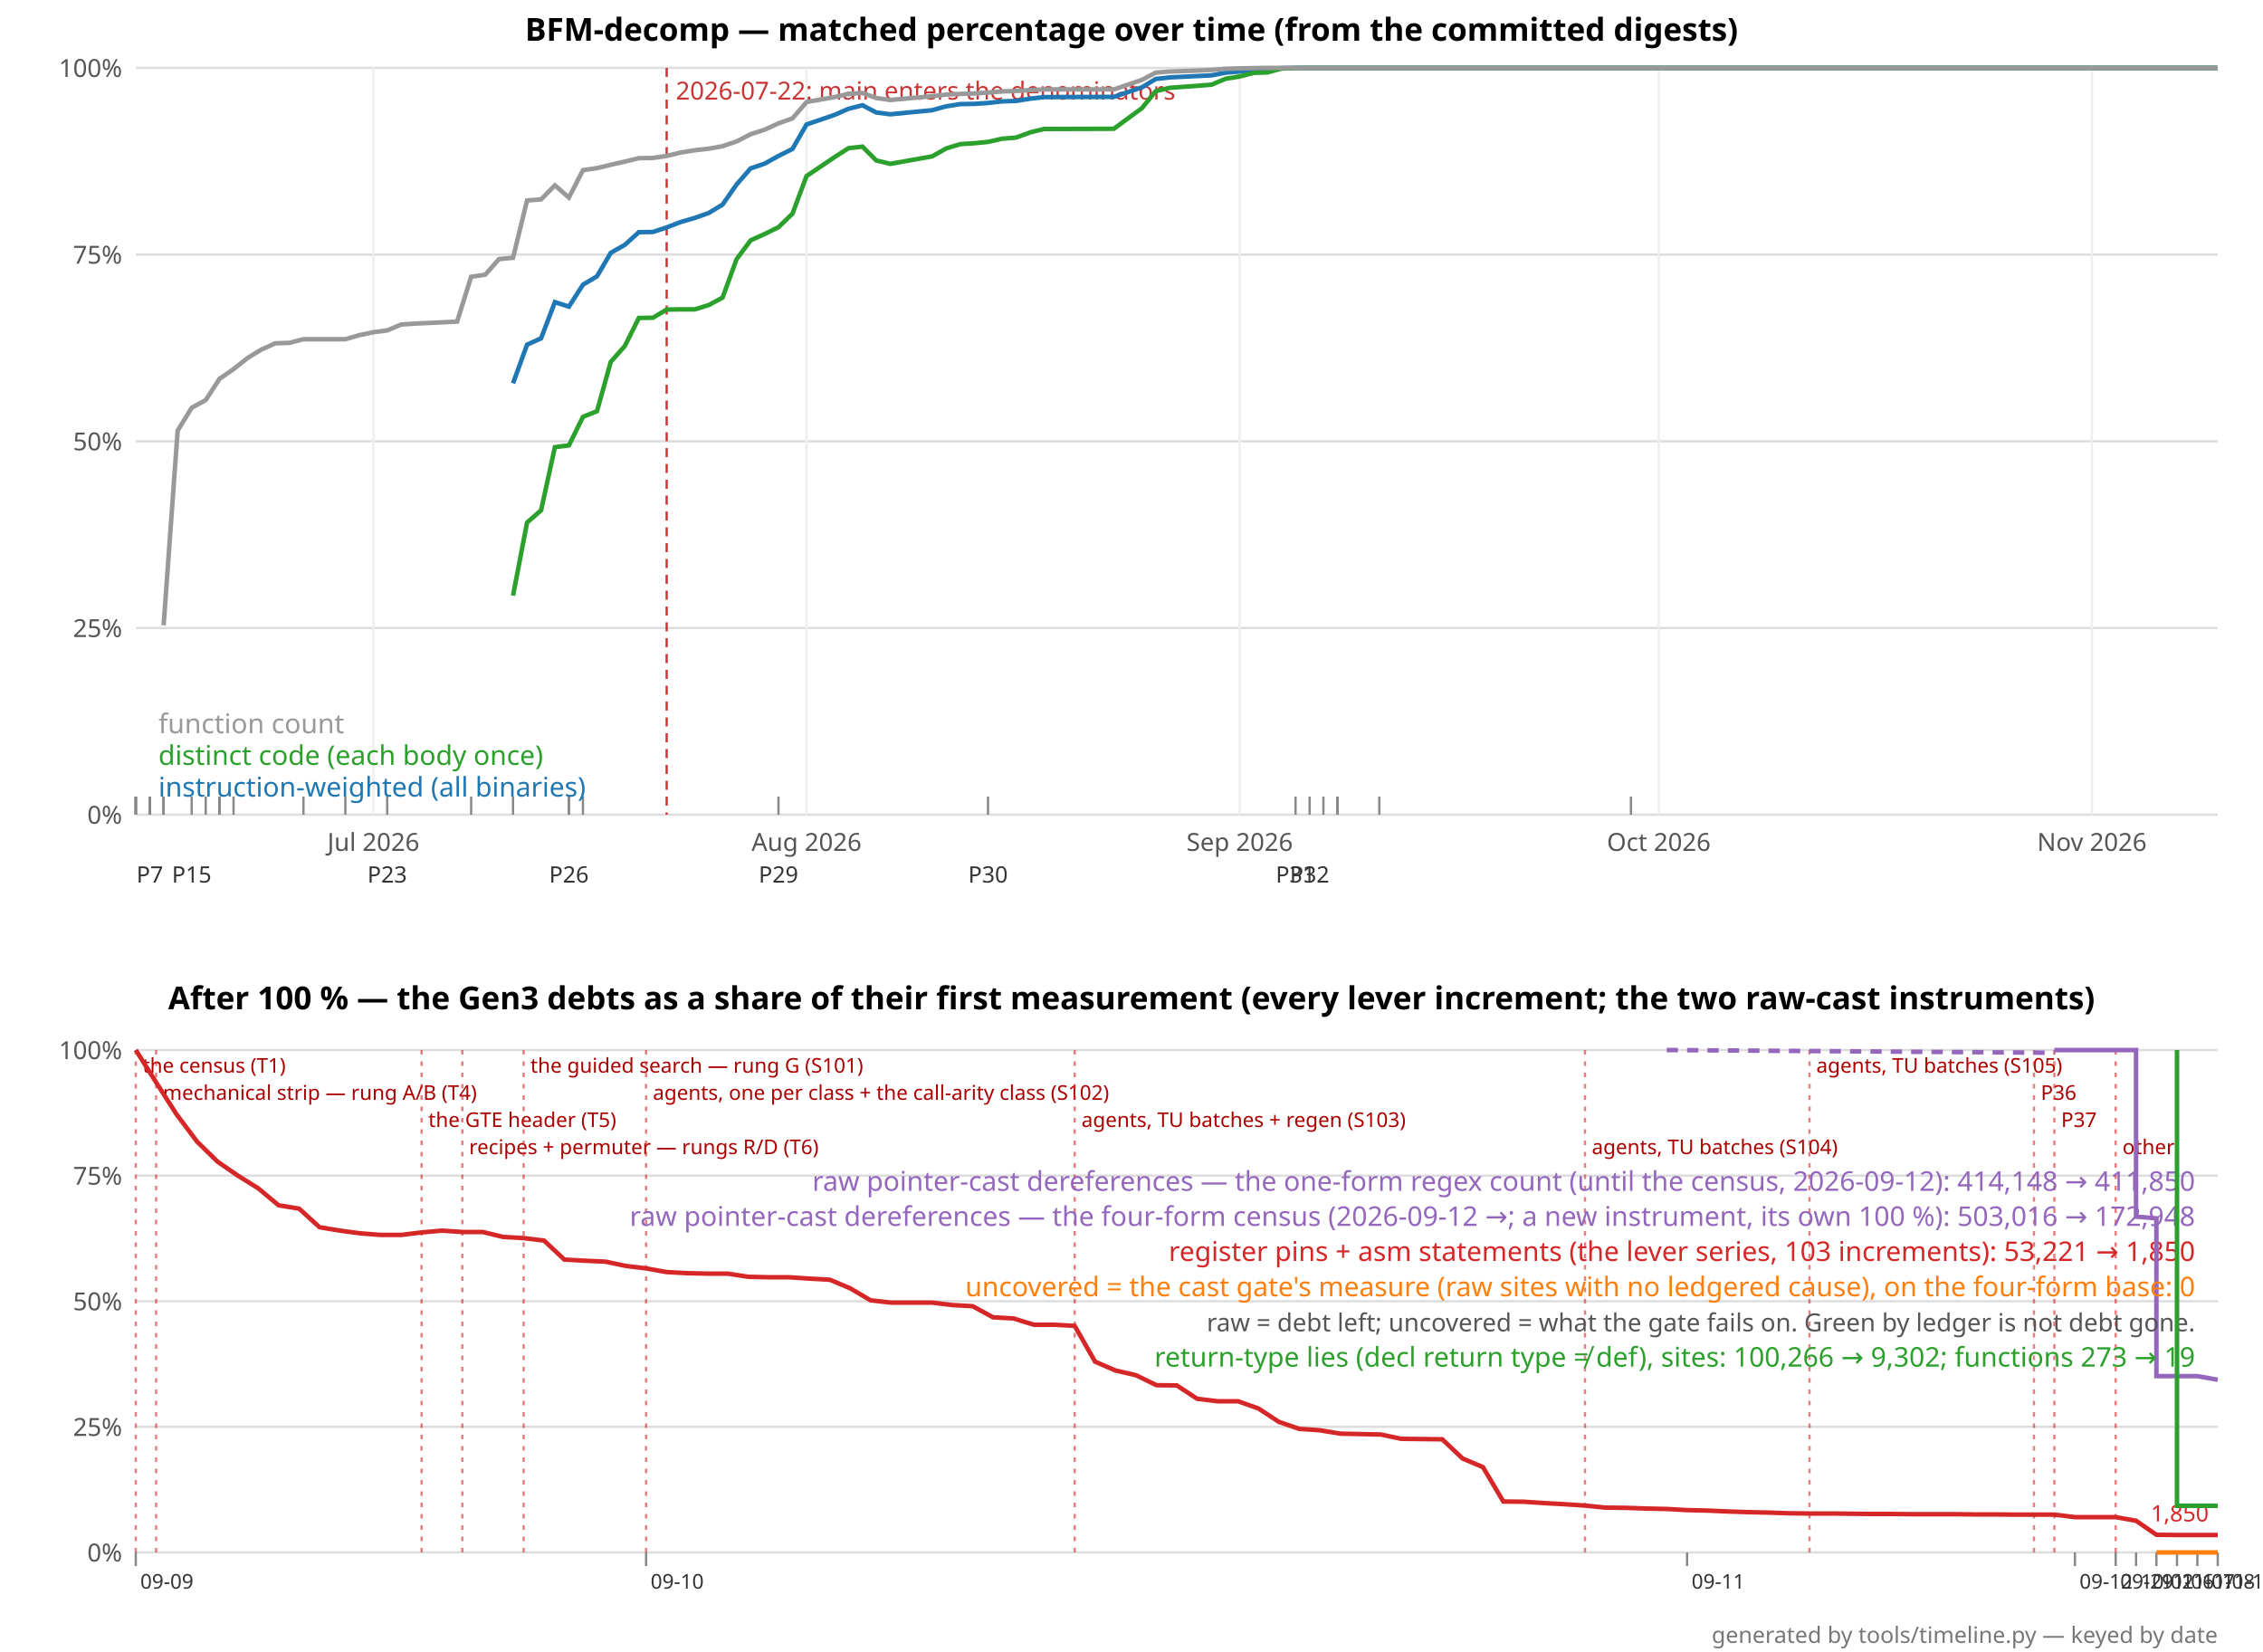
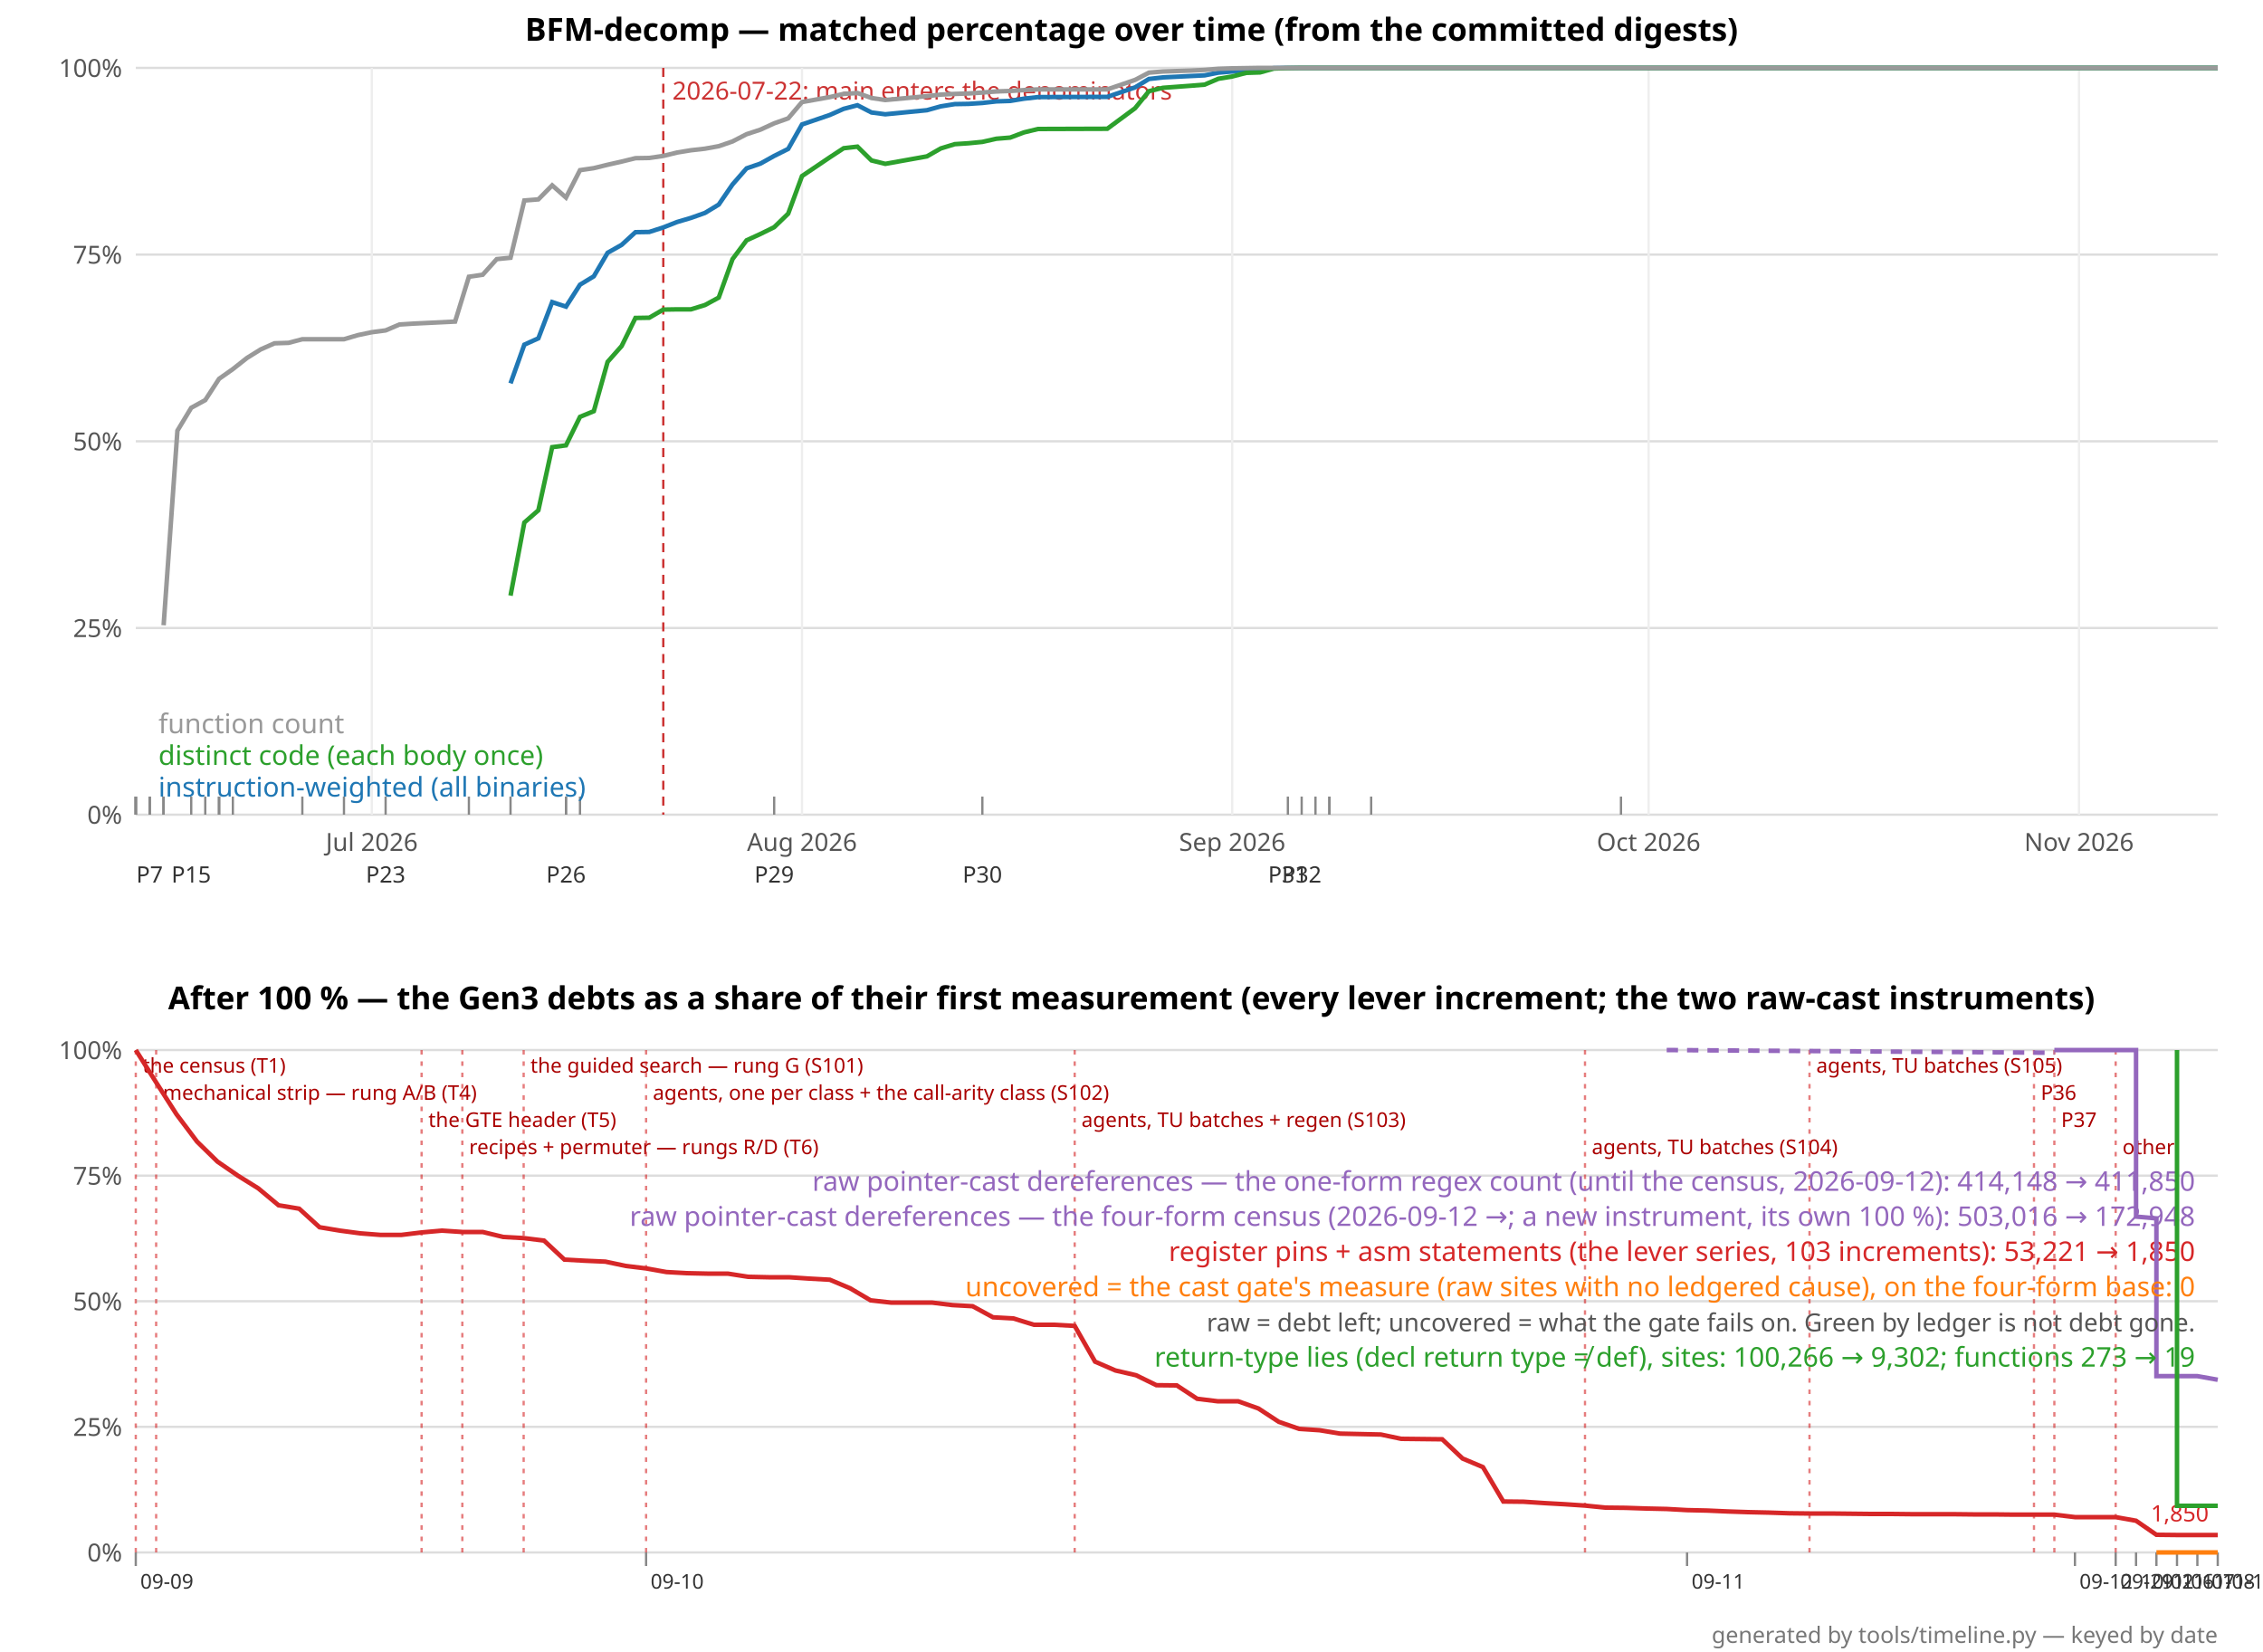
<svg xmlns="http://www.w3.org/2000/svg" width="1000" height="730" viewBox="0 0 1000 730" font-family="sans-serif">
  <rect width="1000" height="730" fill="white" />
  <text x="500" y="18" text-anchor="middle" font-size="14" font-weight="bold">BFM-decomp — matched percentage over time (from the committed digests)</text>
  <line x1="60" y1="360.0" x2="980" y2="360.0" stroke="#ddd" />
  <text x="54" y="364.0" text-anchor="end" font-size="11" fill="#555">0%</text>
  <line x1="60" y1="277.5" x2="980" y2="277.5" stroke="#ddd" />
  <text x="54" y="281.5" text-anchor="end" font-size="11" fill="#555">25%</text>
  <line x1="60" y1="195.0" x2="980" y2="195.0" stroke="#ddd" />
  <text x="54" y="199.0" text-anchor="end" font-size="11" fill="#555">50%</text>
  <line x1="60" y1="112.5" x2="980" y2="112.5" stroke="#ddd" />
  <text x="54" y="116.5" text-anchor="end" font-size="11" fill="#555">75%</text>
  <line x1="60" y1="30.0" x2="980" y2="30.0" stroke="#ddd" />
  <text x="54" y="34.0" text-anchor="end" font-size="11" fill="#555">100%</text>
-   <line x1="165.0" y1="30" x2="165.0" y2="360" stroke="#eee" />
-   <text x="165.0" y="376" text-anchor="middle" font-size="11" fill="#555">Jul 2026</text>
-   <line x1="356.4" y1="30" x2="356.4" y2="360" stroke="#eee" />
-   <text x="356.4" y="376" text-anchor="middle" font-size="11" fill="#555">Aug 2026</text>
-   <line x1="547.8" y1="30" x2="547.8" y2="360" stroke="#eee" />
-   <text x="547.8" y="376" text-anchor="middle" font-size="11" fill="#555">Sep 2026</text>
-   <line x1="733.0" y1="30" x2="733.0" y2="360" stroke="#eee" />
-   <text x="733.0" y="376" text-anchor="middle" font-size="11" fill="#555">Oct 2026</text>
-   <line x1="924.4" y1="30" x2="924.4" y2="360" stroke="#eee" />
-   <text x="924.4" y="376" text-anchor="middle" font-size="11" fill="#555">Nov 2026</text>
+   <line x1="164.3" y1="30" x2="164.3" y2="360" stroke="#eee" />
+   <text x="164.3" y="376" text-anchor="middle" font-size="11" fill="#555">Jul 2026</text>
+   <line x1="354.4" y1="30" x2="354.4" y2="360" stroke="#eee" />
+   <text x="354.4" y="376" text-anchor="middle" font-size="11" fill="#555">Aug 2026</text>
+   <line x1="544.5" y1="30" x2="544.5" y2="360" stroke="#eee" />
+   <text x="544.5" y="376" text-anchor="middle" font-size="11" fill="#555">Sep 2026</text>
+   <line x1="728.5" y1="30" x2="728.5" y2="360" stroke="#eee" />
+   <text x="728.5" y="376" text-anchor="middle" font-size="11" fill="#555">Oct 2026</text>
+   <line x1="918.7" y1="30" x2="918.7" y2="360" stroke="#eee" />
+   <text x="918.7" y="376" text-anchor="middle" font-size="11" fill="#555">Nov 2026</text>
  <line x1="60.0" y1="360" x2="60.0" y2="352" stroke="#888" />
  <line x1="60.0" y1="360" x2="60.0" y2="352" stroke="#888" />
  <line x1="60.0" y1="360" x2="60.0" y2="352" stroke="#888" />
  <line x1="60.0" y1="360" x2="60.0" y2="352" stroke="#888" />
  <line x1="60.0" y1="360" x2="60.0" y2="352" stroke="#888" />
-   <line x1="66.2" y1="360" x2="66.2" y2="352" stroke="#888" />
-   <line x1="66.2" y1="360" x2="66.2" y2="352" stroke="#888" />
-   <text x="66.2" y="390" text-anchor="middle" font-size="10" fill="#333">P7</text>
-   <line x1="66.2" y1="360" x2="66.2" y2="352" stroke="#888" />
-   <line x1="66.2" y1="360" x2="66.2" y2="352" stroke="#888" />
+   <line x1="66.1" y1="360" x2="66.1" y2="352" stroke="#888" />
+   <line x1="66.1" y1="360" x2="66.1" y2="352" stroke="#888" />
+   <text x="66.1" y="390" text-anchor="middle" font-size="10" fill="#333">P7</text>
+   <line x1="66.1" y1="360" x2="66.1" y2="352" stroke="#888" />
+   <line x1="66.1" y1="360" x2="66.1" y2="352" stroke="#888" />
  <line x1="72.3" y1="360" x2="72.3" y2="352" stroke="#888" />
  <line x1="72.3" y1="360" x2="72.3" y2="352" stroke="#888" />
  <line x1="72.3" y1="360" x2="72.3" y2="352" stroke="#888" />
-   <line x1="84.7" y1="360" x2="84.7" y2="352" stroke="#888" />
-   <text x="84.7" y="390" text-anchor="middle" font-size="10" fill="#333">P15</text>
-   <line x1="90.9" y1="360" x2="90.9" y2="352" stroke="#888" />
-   <line x1="97.0" y1="360" x2="97.0" y2="352" stroke="#888" />
-   <line x1="97.0" y1="360" x2="97.0" y2="352" stroke="#888" />
-   <line x1="97.0" y1="360" x2="97.0" y2="352" stroke="#888" />
-   <line x1="103.2" y1="360" x2="103.2" y2="352" stroke="#888" />
-   <line x1="134.1" y1="360" x2="134.1" y2="352" stroke="#888" />
-   <line x1="152.6" y1="360" x2="152.6" y2="352" stroke="#888" />
-   <line x1="171.1" y1="360" x2="171.1" y2="352" stroke="#888" />
-   <text x="171.1" y="390" text-anchor="middle" font-size="10" fill="#333">P23</text>
-   <line x1="208.2" y1="360" x2="208.2" y2="352" stroke="#888" />
-   <line x1="226.7" y1="360" x2="226.7" y2="352" stroke="#888" />
-   <line x1="251.4" y1="360" x2="251.4" y2="352" stroke="#888" />
-   <text x="251.4" y="390" text-anchor="middle" font-size="10" fill="#333">P26</text>
-   <line x1="251.4" y1="360" x2="251.4" y2="352" stroke="#888" />
-   <line x1="257.6" y1="360" x2="257.6" y2="352" stroke="#888" />
-   <line x1="344.0" y1="360" x2="344.0" y2="352" stroke="#888" />
-   <text x="344.0" y="390" text-anchor="middle" font-size="10" fill="#333">P29</text>
-   <line x1="436.6" y1="360" x2="436.6" y2="352" stroke="#888" />
-   <text x="436.6" y="390" text-anchor="middle" font-size="10" fill="#333">P30</text>
-   <line x1="572.5" y1="360" x2="572.5" y2="352" stroke="#888" />
-   <text x="572.5" y="390" text-anchor="middle" font-size="10" fill="#333">P31</text>
-   <line x1="578.7" y1="360" x2="578.7" y2="352" stroke="#888" />
-   <text x="578.7" y="390" text-anchor="middle" font-size="10" fill="#333">P32</text>
-   <line x1="584.8" y1="360" x2="584.8" y2="352" stroke="#888" />
-   <line x1="591.0" y1="360" x2="591.0" y2="352" stroke="#888" />
-   <line x1="591.0" y1="360" x2="591.0" y2="352" stroke="#888" />
-   <line x1="591.0" y1="360" x2="591.0" y2="352" stroke="#888" />
-   <line x1="609.5" y1="360" x2="609.5" y2="352" stroke="#888" />
-   <line x1="720.7" y1="360" x2="720.7" y2="352" stroke="#888" />
-   <line x1="294.6" y1="30" x2="294.6" y2="360" stroke="#c33" stroke-dasharray="4,3" />
-   <text x="298.6" y="44" font-size="11" fill="#c33">2026-07-22: main enters the denominators</text>
-   <polyline fill="none" stroke="#1f77b4" stroke-width="2" points="226.7,169.4 232.9,152.3 239.1,149.5 245.2,133.5 251.4,135.5 257.6,125.8 263.8,122.1 269.9,111.7 276.1,108.2 282.3,102.6 288.5,102.5 294.6,100.5 300.8,98.1 307.0,96.3 313.2,94.1 319.3,90.4 325.5,81.5 331.7,74.4 337.9,72.3 344.0,68.9 350.2,65.8 356.4,55.0 368.7,50.8 374.9,48.1 381.1,46.5 387.2,49.7 393.4,50.5 411.9,48.7 418.1,47.0 424.3,46.0 430.5,45.9 436.6,45.5 442.8,44.8 449.0,44.6 455.2,43.6 461.3,42.9 492.2,42.8 504.6,38.6 510.7,34.9 516.9,34.2 529.3,33.6 535.4,33.3 541.6,32.1 547.8,31.6 554.0,31.0 560.1,30.9 566.3,30.1 572.5,30.0 578.7,30.0 584.8,30.0 591.0,30.0 597.2,30.0 603.4,30.0 609.5,30.0 615.7,30.0 720.7,30.0 726.8,30.0 733.0,30.0 739.2,30.0 813.3,30.0 819.5,30.0 825.6,30.0 955.3,30.0 961.5,30.0 967.7,30.0 980.0,30.0" />
+   <line x1="84.5" y1="360" x2="84.5" y2="352" stroke="#888" />
+   <text x="84.5" y="390" text-anchor="middle" font-size="10" fill="#333">P15</text>
+   <line x1="90.7" y1="360" x2="90.7" y2="352" stroke="#888" />
+   <line x1="96.8" y1="360" x2="96.8" y2="352" stroke="#888" />
+   <line x1="96.8" y1="360" x2="96.8" y2="352" stroke="#888" />
+   <line x1="96.8" y1="360" x2="96.8" y2="352" stroke="#888" />
+   <line x1="102.9" y1="360" x2="102.9" y2="352" stroke="#888" />
+   <line x1="133.6" y1="360" x2="133.6" y2="352" stroke="#888" />
+   <line x1="152.0" y1="360" x2="152.0" y2="352" stroke="#888" />
+   <line x1="170.4" y1="360" x2="170.4" y2="352" stroke="#888" />
+   <text x="170.4" y="390" text-anchor="middle" font-size="10" fill="#333">P23</text>
+   <line x1="207.2" y1="360" x2="207.2" y2="352" stroke="#888" />
+   <line x1="225.6" y1="360" x2="225.6" y2="352" stroke="#888" />
+   <line x1="250.1" y1="360" x2="250.1" y2="352" stroke="#888" />
+   <text x="250.1" y="390" text-anchor="middle" font-size="10" fill="#333">P26</text>
+   <line x1="250.1" y1="360" x2="250.1" y2="352" stroke="#888" />
+   <line x1="256.3" y1="360" x2="256.3" y2="352" stroke="#888" />
+   <line x1="342.1" y1="360" x2="342.1" y2="352" stroke="#888" />
+   <text x="342.1" y="390" text-anchor="middle" font-size="10" fill="#333">P29</text>
+   <line x1="434.1" y1="360" x2="434.1" y2="352" stroke="#888" />
+   <text x="434.1" y="390" text-anchor="middle" font-size="10" fill="#333">P30</text>
+   <line x1="569.1" y1="360" x2="569.1" y2="352" stroke="#888" />
+   <text x="569.1" y="390" text-anchor="middle" font-size="10" fill="#333">P31</text>
+   <line x1="575.2" y1="360" x2="575.2" y2="352" stroke="#888" />
+   <text x="575.2" y="390" text-anchor="middle" font-size="10" fill="#333">P32</text>
+   <line x1="581.3" y1="360" x2="581.3" y2="352" stroke="#888" />
+   <line x1="587.5" y1="360" x2="587.5" y2="352" stroke="#888" />
+   <line x1="587.5" y1="360" x2="587.5" y2="352" stroke="#888" />
+   <line x1="587.5" y1="360" x2="587.5" y2="352" stroke="#888" />
+   <line x1="605.9" y1="360" x2="605.9" y2="352" stroke="#888" />
+   <line x1="716.3" y1="360" x2="716.3" y2="352" stroke="#888" />
+   <line x1="293.1" y1="30" x2="293.1" y2="360" stroke="#c33" stroke-dasharray="4,3" />
+   <text x="297.1" y="44" font-size="11" fill="#c33">2026-07-22: main enters the denominators</text>
+   <polyline fill="none" stroke="#1f77b4" stroke-width="2" points="225.6,169.4 231.7,152.3 237.9,149.5 244.0,133.5 250.1,135.5 256.3,125.8 262.4,122.1 268.5,111.7 274.7,108.2 280.8,102.6 286.9,102.5 293.1,100.5 299.2,98.1 305.3,96.3 311.5,94.1 317.6,90.4 323.7,81.5 329.9,74.4 336.0,72.3 342.1,68.9 348.3,65.8 354.4,55.0 366.7,50.8 372.8,48.1 378.9,46.5 385.1,49.7 391.2,50.5 409.6,48.7 415.7,47.0 421.9,46.0 428.0,45.9 434.1,45.5 440.3,44.8 446.4,44.6 452.5,43.6 458.7,42.9 489.3,42.8 501.6,38.6 507.7,34.9 513.9,34.2 526.1,33.6 532.3,33.3 538.4,32.1 544.5,31.6 550.7,31.0 556.8,30.9 562.9,30.1 569.1,30.0 575.2,30.0 581.3,30.0 587.5,30.0 593.6,30.0 599.7,30.0 605.9,30.0 612.0,30.0 716.3,30.0 722.4,30.0 728.5,30.0 734.7,30.0 808.3,30.0 814.4,30.0 820.5,30.0 949.3,30.0 955.5,30.0 961.6,30.0 973.9,30.0 980.0,30.0" />
  <text x="70" y="352" font-size="12" fill="#1f77b4">instruction-weighted (all binaries)</text>
-   <polyline fill="none" stroke="#2ca02c" stroke-width="2" points="226.7,263.2 232.9,230.9 239.1,225.5 245.2,197.6 251.4,196.8 257.6,184.2 263.8,181.7 269.9,159.9 276.1,152.9 282.3,140.5 288.5,140.4 294.6,136.8 300.8,136.7 307.0,136.7 313.2,134.8 319.3,131.5 325.5,114.5 331.7,106.2 337.9,103.4 344.0,100.4 350.2,94.4 356.4,77.8 368.7,69.5 374.9,65.5 381.1,64.8 387.2,70.9 393.4,72.4 411.9,69.1 418.1,65.6 424.3,63.7 430.5,63.3 436.6,62.7 442.8,61.3 449.0,60.8 455.2,58.5 461.3,57.0 492.2,56.9 504.6,47.8 510.7,40.3 516.9,38.8 529.3,37.9 535.4,37.4 541.6,34.8 547.8,33.8 554.0,32.2 560.1,32.0 566.3,30.3 572.5,30.1 578.7,30.0 584.8,30.0 591.0,30.0 597.2,30.0 603.4,30.0 609.5,30.0 615.7,30.0 720.7,30.0 726.8,30.0 733.0,30.0 739.2,30.0 813.3,30.0 819.5,30.0 825.6,30.0 955.3,30.0 961.5,30.0 967.7,30.0 980.0,30.0" />
+   <polyline fill="none" stroke="#2ca02c" stroke-width="2" points="225.6,263.2 231.7,230.9 237.9,225.5 244.0,197.6 250.1,196.8 256.3,184.2 262.4,181.7 268.5,159.9 274.7,152.9 280.8,140.5 286.9,140.4 293.1,136.8 299.2,136.7 305.3,136.7 311.5,134.8 317.6,131.5 323.7,114.5 329.9,106.2 336.0,103.4 342.1,100.4 348.3,94.4 354.4,77.8 366.7,69.5 372.8,65.5 378.9,64.8 385.1,70.9 391.2,72.4 409.6,69.1 415.7,65.6 421.9,63.7 428.0,63.3 434.1,62.7 440.3,61.3 446.4,60.8 452.5,58.5 458.7,57.0 489.3,56.9 501.6,47.8 507.7,40.3 513.9,38.8 526.1,37.9 532.3,37.4 538.4,34.8 544.5,33.8 550.7,32.2 556.8,32.0 562.9,30.3 569.1,30.1 575.2,30.0 581.3,30.0 587.5,30.0 593.6,30.0 599.7,30.0 605.9,30.0 612.0,30.0 716.3,30.0 722.4,30.0 728.5,30.0 734.7,30.0 808.3,30.0 814.4,30.0 820.5,30.0 949.3,30.0 955.5,30.0 961.6,30.0 973.9,30.0 980.0,30.0" />
  <text x="70" y="338" font-size="12" fill="#2ca02c">distinct code (each body once)</text>
-   <polyline fill="none" stroke="#999" stroke-width="2" points="72.3,276.3 78.5,190.3 84.7,180.2 90.9,176.8 97.0,167.4 103.2,163.1 109.4,158.2 115.6,154.4 121.7,151.7 127.9,151.5 134.1,149.9 152.6,149.9 158.8,148.1 165.0,146.8 171.1,146.0 177.3,143.4 183.5,143.0 202.0,142.1 208.2,122.3 214.4,121.4 220.5,114.5 226.7,113.9 232.9,88.6 239.1,88.1 245.2,81.9 251.4,87.3 257.6,75.2 263.8,74.3 269.9,72.8 276.1,71.4 282.3,69.9 288.5,69.8 294.6,68.9 300.8,67.4 307.0,66.4 313.2,65.7 319.3,64.6 325.5,62.5 331.7,59.3 337.9,57.3 344.0,54.5 350.2,52.3 356.4,45.1 368.7,42.9 374.9,41.5 381.1,41.1 387.2,43.3 393.4,44.2 411.9,42.5 418.1,41.8 424.3,41.5 430.5,41.3 436.6,40.9 442.8,40.4 449.0,40.2 455.2,39.8 461.3,39.5 492.2,39.5 504.6,35.3 510.7,32.1 516.9,31.6 529.3,31.2 535.4,30.9 541.6,30.4 547.8,30.2 554.0,30.1 560.1,30.0 566.3,30.0 572.5,30.0 578.7,30.0 584.8,30.0 591.0,30.0 597.2,30.0 603.4,30.0 609.5,30.0 615.7,30.0 720.7,30.0 726.8,30.0 733.0,30.0 739.2,30.0 813.3,30.0 819.5,30.0 825.6,30.0 955.3,30.0 961.5,30.0 967.7,30.0 980.0,30.0" />
+   <polyline fill="none" stroke="#999" stroke-width="2" points="72.3,276.3 78.4,190.3 84.5,180.2 90.7,176.8 96.8,167.4 102.9,163.1 109.1,158.2 115.2,154.4 121.3,151.7 127.5,151.5 133.6,149.9 152.0,149.9 158.1,148.1 164.3,146.8 170.4,146.0 176.5,143.4 182.7,143.0 201.1,142.1 207.2,122.3 213.3,121.4 219.5,114.5 225.6,113.9 231.7,88.6 237.9,88.1 244.0,81.9 250.1,87.3 256.3,75.2 262.4,74.3 268.5,72.8 274.7,71.4 280.8,69.9 286.9,69.8 293.1,68.9 299.2,67.4 305.3,66.4 311.5,65.7 317.6,64.6 323.7,62.5 329.9,59.3 336.0,57.3 342.1,54.5 348.3,52.3 354.4,45.1 366.7,42.9 372.8,41.5 378.9,41.1 385.1,43.3 391.2,44.2 409.6,42.5 415.7,41.8 421.9,41.5 428.0,41.3 434.1,40.9 440.3,40.4 446.4,40.2 452.5,39.8 458.7,39.5 489.3,39.5 501.6,35.3 507.7,32.1 513.9,31.6 526.1,31.2 532.3,30.9 538.4,30.4 544.5,30.2 550.7,30.1 556.8,30.0 562.9,30.0 569.1,30.0 575.2,30.0 581.3,30.0 587.5,30.0 593.6,30.0 599.7,30.0 605.9,30.0 612.0,30.0 716.3,30.0 722.4,30.0 728.5,30.0 734.7,30.0 808.3,30.0 814.4,30.0 820.5,30.0 949.3,30.0 955.5,30.0 961.6,30.0 973.9,30.0 980.0,30.0" />
  <text x="70" y="324" font-size="12" fill="#999">function count</text>
  <text x="500" y="446" text-anchor="middle" font-size="14" font-weight="bold">After 100 % — the Gen3 debts as a share of their first measurement (every lever increment; the two raw-cast instruments)</text>
  <line x1="60" y1="686.0" x2="980" y2="686.0" stroke="#ddd" />
  <text x="54" y="690.0" text-anchor="end" font-size="11" fill="#555">0%</text>
  <line x1="60" y1="630.5" x2="980" y2="630.5" stroke="#ddd" />
  <text x="54" y="634.5" text-anchor="end" font-size="11" fill="#555">25%</text>
  <line x1="60" y1="575.0" x2="980" y2="575.0" stroke="#ddd" />
  <text x="54" y="579.0" text-anchor="end" font-size="11" fill="#555">50%</text>
  <line x1="60" y1="519.5" x2="980" y2="519.5" stroke="#ddd" />
  <text x="54" y="523.5" text-anchor="end" font-size="11" fill="#555">75%</text>
  <line x1="60" y1="464.0" x2="980" y2="464.0" stroke="#ddd" />
  <text x="54" y="468.0" text-anchor="end" font-size="11" fill="#555">100%</text>
  <line x1="60.0" y1="464" x2="60.0" y2="686" stroke="#d62728" stroke-dasharray="2,3" opacity="0.6" />
  <text x="63.0" y="474" font-size="9" fill="#a00">the census (T1)</text>
  <line x1="69.0" y1="464" x2="69.0" y2="686" stroke="#d62728" stroke-dasharray="2,3" opacity="0.6" />
  <text x="72.0" y="486" font-size="9" fill="#a00">mechanical strip — rung A/B (T4)</text>
  <line x1="186.3" y1="464" x2="186.3" y2="686" stroke="#d62728" stroke-dasharray="2,3" opacity="0.6" />
  <text x="189.3" y="498" font-size="9" fill="#a00">the GTE header (T5)</text>
  <line x1="204.3" y1="464" x2="204.3" y2="686" stroke="#d62728" stroke-dasharray="2,3" opacity="0.6" />
  <text x="207.3" y="510" font-size="9" fill="#a00">recipes + permuter — rungs R/D (T6)</text>
  <line x1="231.4" y1="464" x2="231.4" y2="686" stroke="#d62728" stroke-dasharray="2,3" opacity="0.6" />
  <text x="234.4" y="474" font-size="9" fill="#a00">the guided search — rung G (S101)</text>
  <line x1="285.5" y1="464" x2="285.5" y2="686" stroke="#d62728" stroke-dasharray="2,3" opacity="0.6" />
  <text x="288.5" y="486" font-size="9" fill="#a00">agents, one per class + the call-arity class (S102)</text>
  <line x1="474.9" y1="464" x2="474.9" y2="686" stroke="#d62728" stroke-dasharray="2,3" opacity="0.6" />
  <text x="477.9" y="498" font-size="9" fill="#a00">agents, TU batches + regen (S103)</text>
  <line x1="700.4" y1="464" x2="700.4" y2="686" stroke="#d62728" stroke-dasharray="2,3" opacity="0.6" />
  <text x="703.4" y="510" font-size="9" fill="#a00">agents, TU batches (S104)</text>
  <line x1="799.6" y1="464" x2="799.6" y2="686" stroke="#d62728" stroke-dasharray="2,3" opacity="0.6" />
  <text x="802.6" y="474" font-size="9" fill="#a00">agents, TU batches (S105)</text>
  <line x1="898.8" y1="464" x2="898.8" y2="686" stroke="#d62728" stroke-dasharray="2,3" opacity="0.6" />
  <text x="901.8" y="486" font-size="9" fill="#a00">P36</text>
  <line x1="907.8" y1="464" x2="907.8" y2="686" stroke="#d62728" stroke-dasharray="2,3" opacity="0.6" />
  <text x="910.8" y="498" font-size="9" fill="#a00">P37</text>
  <line x1="934.9" y1="464" x2="934.9" y2="686" stroke="#d62728" stroke-dasharray="2,3" opacity="0.6" />
  <text x="937.9" y="510" font-size="9" fill="#a00">other</text>
  <line x1="60.0" y1="686" x2="60.0" y2="692" stroke="#888" />
  <text x="62.0" y="702" font-size="9" fill="#333">09-09</text>
  <line x1="285.5" y1="686" x2="285.5" y2="692" stroke="#888" />
  <text x="287.5" y="702" font-size="9" fill="#333">09-10</text>
  <line x1="745.5" y1="686" x2="745.5" y2="692" stroke="#888" />
  <text x="747.5" y="702" font-size="9" fill="#333">09-11</text>
  <line x1="916.9" y1="686" x2="916.9" y2="692" stroke="#888" />
  <text x="918.9" y="702" font-size="9" fill="#333">09-12</text>
  <line x1="934.9" y1="686" x2="934.9" y2="692" stroke="#888" />
  <text x="936.9" y="702" font-size="9" fill="#333">09-29</text>
  <line x1="943.9" y1="686" x2="943.9" y2="692" stroke="#888" />
  <text x="945.9" y="702" font-size="9" fill="#333">10-02</text>
  <line x1="952.9" y1="686" x2="952.9" y2="692" stroke="#888" />
  <text x="954.9" y="702" font-size="9" fill="#333">11-06</text>
  <line x1="962.0" y1="686" x2="962.0" y2="692" stroke="#888" />
  <text x="964.0" y="702" font-size="9" fill="#333">11-07</text>
  <line x1="971.0" y1="686" x2="971.0" y2="692" stroke="#888" />
  <text x="973.0" y="702" font-size="9" fill="#333">11-08</text>
  <line x1="980.0" y1="686" x2="980.0" y2="692" stroke="#888" />
  <text x="982.0" y="702" font-size="9" fill="#333">11-10</text>
  <polyline fill="none" stroke="#d62728" stroke-width="2" points="60.0,464.0 69.0,478.3 78.0,492.4 87.1,504.5 96.1,513.3 105.1,519.5 114.1,525.1 123.1,532.6 132.2,534.1 141.2,542.3 150.2,543.8 159.2,545.0 168.2,545.7 177.3,545.7 186.3,544.6 195.3,543.8 204.3,544.4 213.3,544.4 222.4,546.6 231.4,547.1 240.4,548.2 249.4,556.6 258.4,557.1 267.5,557.5 276.5,559.4 285.5,560.5 294.5,562.1 303.5,562.6 312.5,562.8 321.6,562.8 330.6,564.2 339.6,564.4 348.6,564.4 357.6,565.0 366.7,565.5 375.7,569.3 384.7,574.6 393.7,575.6 402.7,575.6 411.8,575.6 420.8,576.7 429.8,577.2 438.8,582.1 447.8,582.6 456.9,585.4 465.9,585.4 474.9,585.9 483.9,601.7 492.9,605.6 502.0,607.7 511.0,612.1 520.0,612.2 529.0,618.1 538.0,619.2 547.1,619.2 556.1,622.4 565.1,628.3 574.1,631.4 583.1,632.0 592.2,633.5 601.2,633.7 610.2,633.9 619.2,635.8 628.2,635.9 637.3,636.0 646.3,644.5 655.3,648.3 664.3,663.5 673.3,663.6 682.4,664.2 691.4,664.7 700.4,665.3 709.4,666.2 718.4,666.3 727.5,666.6 736.5,666.8 745.5,667.3 754.5,667.5 763.5,667.9 772.5,668.2 781.6,668.4 790.6,668.7 799.6,668.8 808.6,668.8 817.6,668.9 826.7,669.0 835.7,669.0 844.7,669.1 853.7,669.1 862.7,669.1 871.8,669.2 880.8,669.2 889.8,669.3 898.8,669.3 907.8,669.3 916.9,670.4 925.9,670.4 934.9,670.4 943.9,672.0 952.9,678.2 962.0,678.3 971.0,678.3 980.0,678.3" />
  <text x="976.0" y="672.3" text-anchor="end" font-size="10" fill="#d62728">1,850</text>
  <text x="970" y="557.2" text-anchor="end" font-size="12" fill="#d62728">register pins + asm statements (the lever series, 103 increments): 53,221 → 1,850</text>
  <polyline fill="none" stroke="#9467bd" stroke-width="2" stroke-dasharray="5,4" points="736.5,464.0 907.8,465.2" />
  <text x="970" y="526.2" text-anchor="end" font-size="12" fill="#9467bd">raw pointer-cast dereferences — the one-form regex count (until the census, 2026-09-12): 414,148 → 411,850</text>
  <polyline fill="none" stroke="#9467bd" stroke-width="2" stroke-dasharray="" points="907.8,464.0 925.9,464.0 925.9,464.0 925.9,464.0 943.9,464.0 943.9,537.6 943.9,537.6 943.9,537.6 943.9,537.6 943.9,537.6 943.9,537.6 943.9,537.6 952.9,538.4 952.9,538.9 952.9,539.5 952.9,540.6 952.9,543.2 952.9,545.5 952.9,545.8 952.9,547.3 952.9,549.8 952.9,551.8 952.9,552.8 952.9,554.5 952.9,556.4 952.9,558.6 952.9,559.4 952.9,561.5 952.9,562.4 952.9,563.5 952.9,564.6 952.9,566.9 952.9,568.9 952.9,568.9 952.9,569.7 952.9,569.7 952.9,570.2 952.9,571.9 952.9,572.3 952.9,572.5 952.9,572.8 952.9,573.0 952.9,574.1 952.9,575.6 952.9,575.8 952.9,577.1 952.9,577.2 952.9,578.1 952.9,578.4 952.9,578.8 952.9,579.1 952.9,579.5 952.9,579.6 952.9,579.6 952.9,579.6 952.9,579.6 952.9,579.6 952.9,579.6 952.9,579.6 952.9,579.6 952.9,579.6 952.9,579.6 952.9,579.6 952.9,579.6 952.9,579.6 952.9,579.6 952.9,579.6 952.9,579.6 952.9,579.6 952.9,579.6 952.9,586.7 952.9,589.7 952.9,590.8 952.9,592.9 952.9,595.5 952.9,597.2 952.9,599.2 952.9,600.6 952.9,601.4 952.9,602.1 952.9,602.8 952.9,602.8 952.9,603.3 952.9,603.7 952.9,604.2 952.9,604.4 952.9,604.8 952.9,604.8 952.9,604.9 952.9,605.0 952.9,605.2 952.9,605.6 952.9,605.8 952.9,605.9 952.9,607.0 952.9,607.0 952.9,607.5 952.9,607.2 952.9,607.4 952.9,607.7 952.9,607.8 952.9,607.9 952.9,608.0 952.9,608.0 952.9,608.1 952.9,608.1 952.9,608.1 962.0,608.1 962.0,608.1 962.0,608.1 962.0,608.1 962.0,608.1 962.0,608.1 971.0,608.1 980.0,609.7" />
  <text x="970" y="541.7" text-anchor="end" font-size="12" fill="#9467bd">raw pointer-cast dereferences — the four-form census (2026-09-12 →; a new instrument, its own 100 %): 503,016 → 172,948</text>
  <polyline fill="none" stroke="#ff7f0e" stroke-width="2" points="952.9,686.0 962.0,686.0 962.0,686.0 971.0,686.0 980.0,686.0" />
  <text x="970" y="572.8" text-anchor="end" font-size="12" fill="#ff7f0e">uncovered = the cast gate's measure (raw sites with no ledgered cause), on the four-form base: 0</text>
  <text x="970" y="588.3" text-anchor="end" font-size="11" fill="#555">raw = debt left; uncovered = what the gate fails on. Green by ledger is not debt gone.</text>
  <polyline fill="none" stroke="#2ca02c" stroke-width="2" points="962.0,464.0 962.0,665.4 971.0,665.4 980.0,665.4" />
  <text x="970" y="603.9" text-anchor="end" font-size="12" fill="#2ca02c">return-type lies (decl return type ≠ def), sites: 100,266 → 9,302; functions 273 → 19</text>
  <text x="980" y="726" text-anchor="end" font-size="10" fill="#777">generated by tools/timeline.py — keyed by date</text>
</svg>
